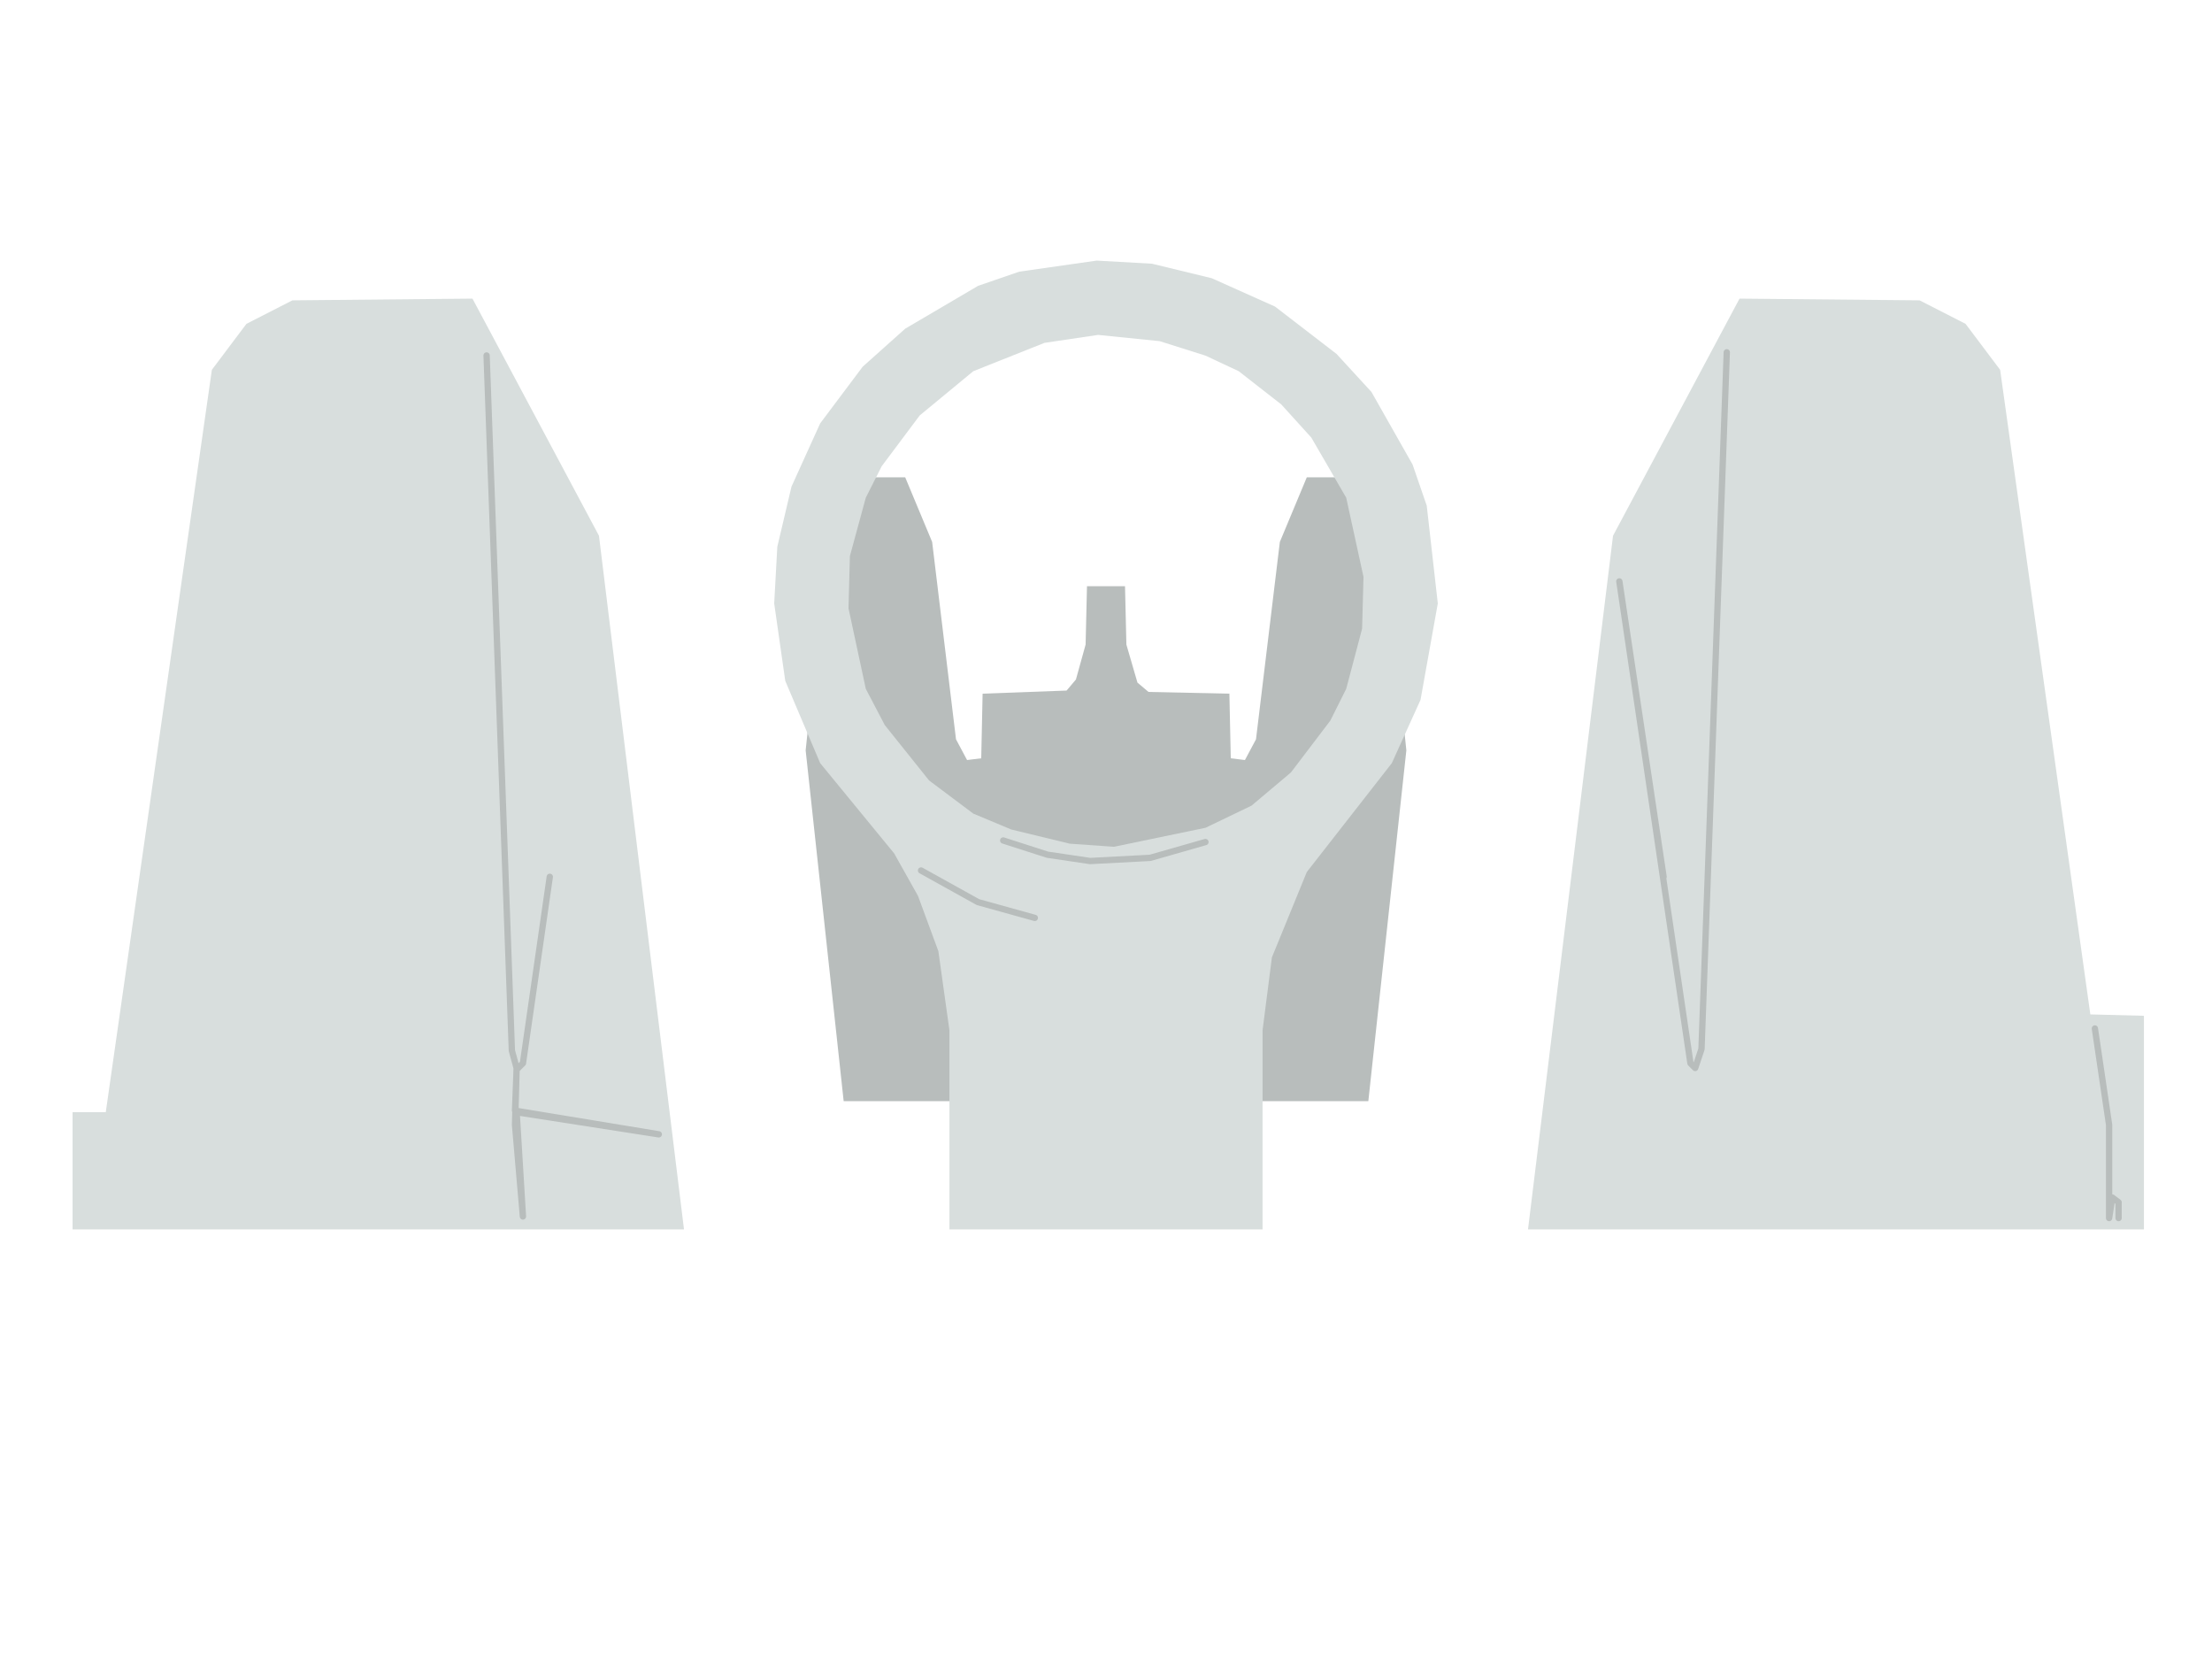
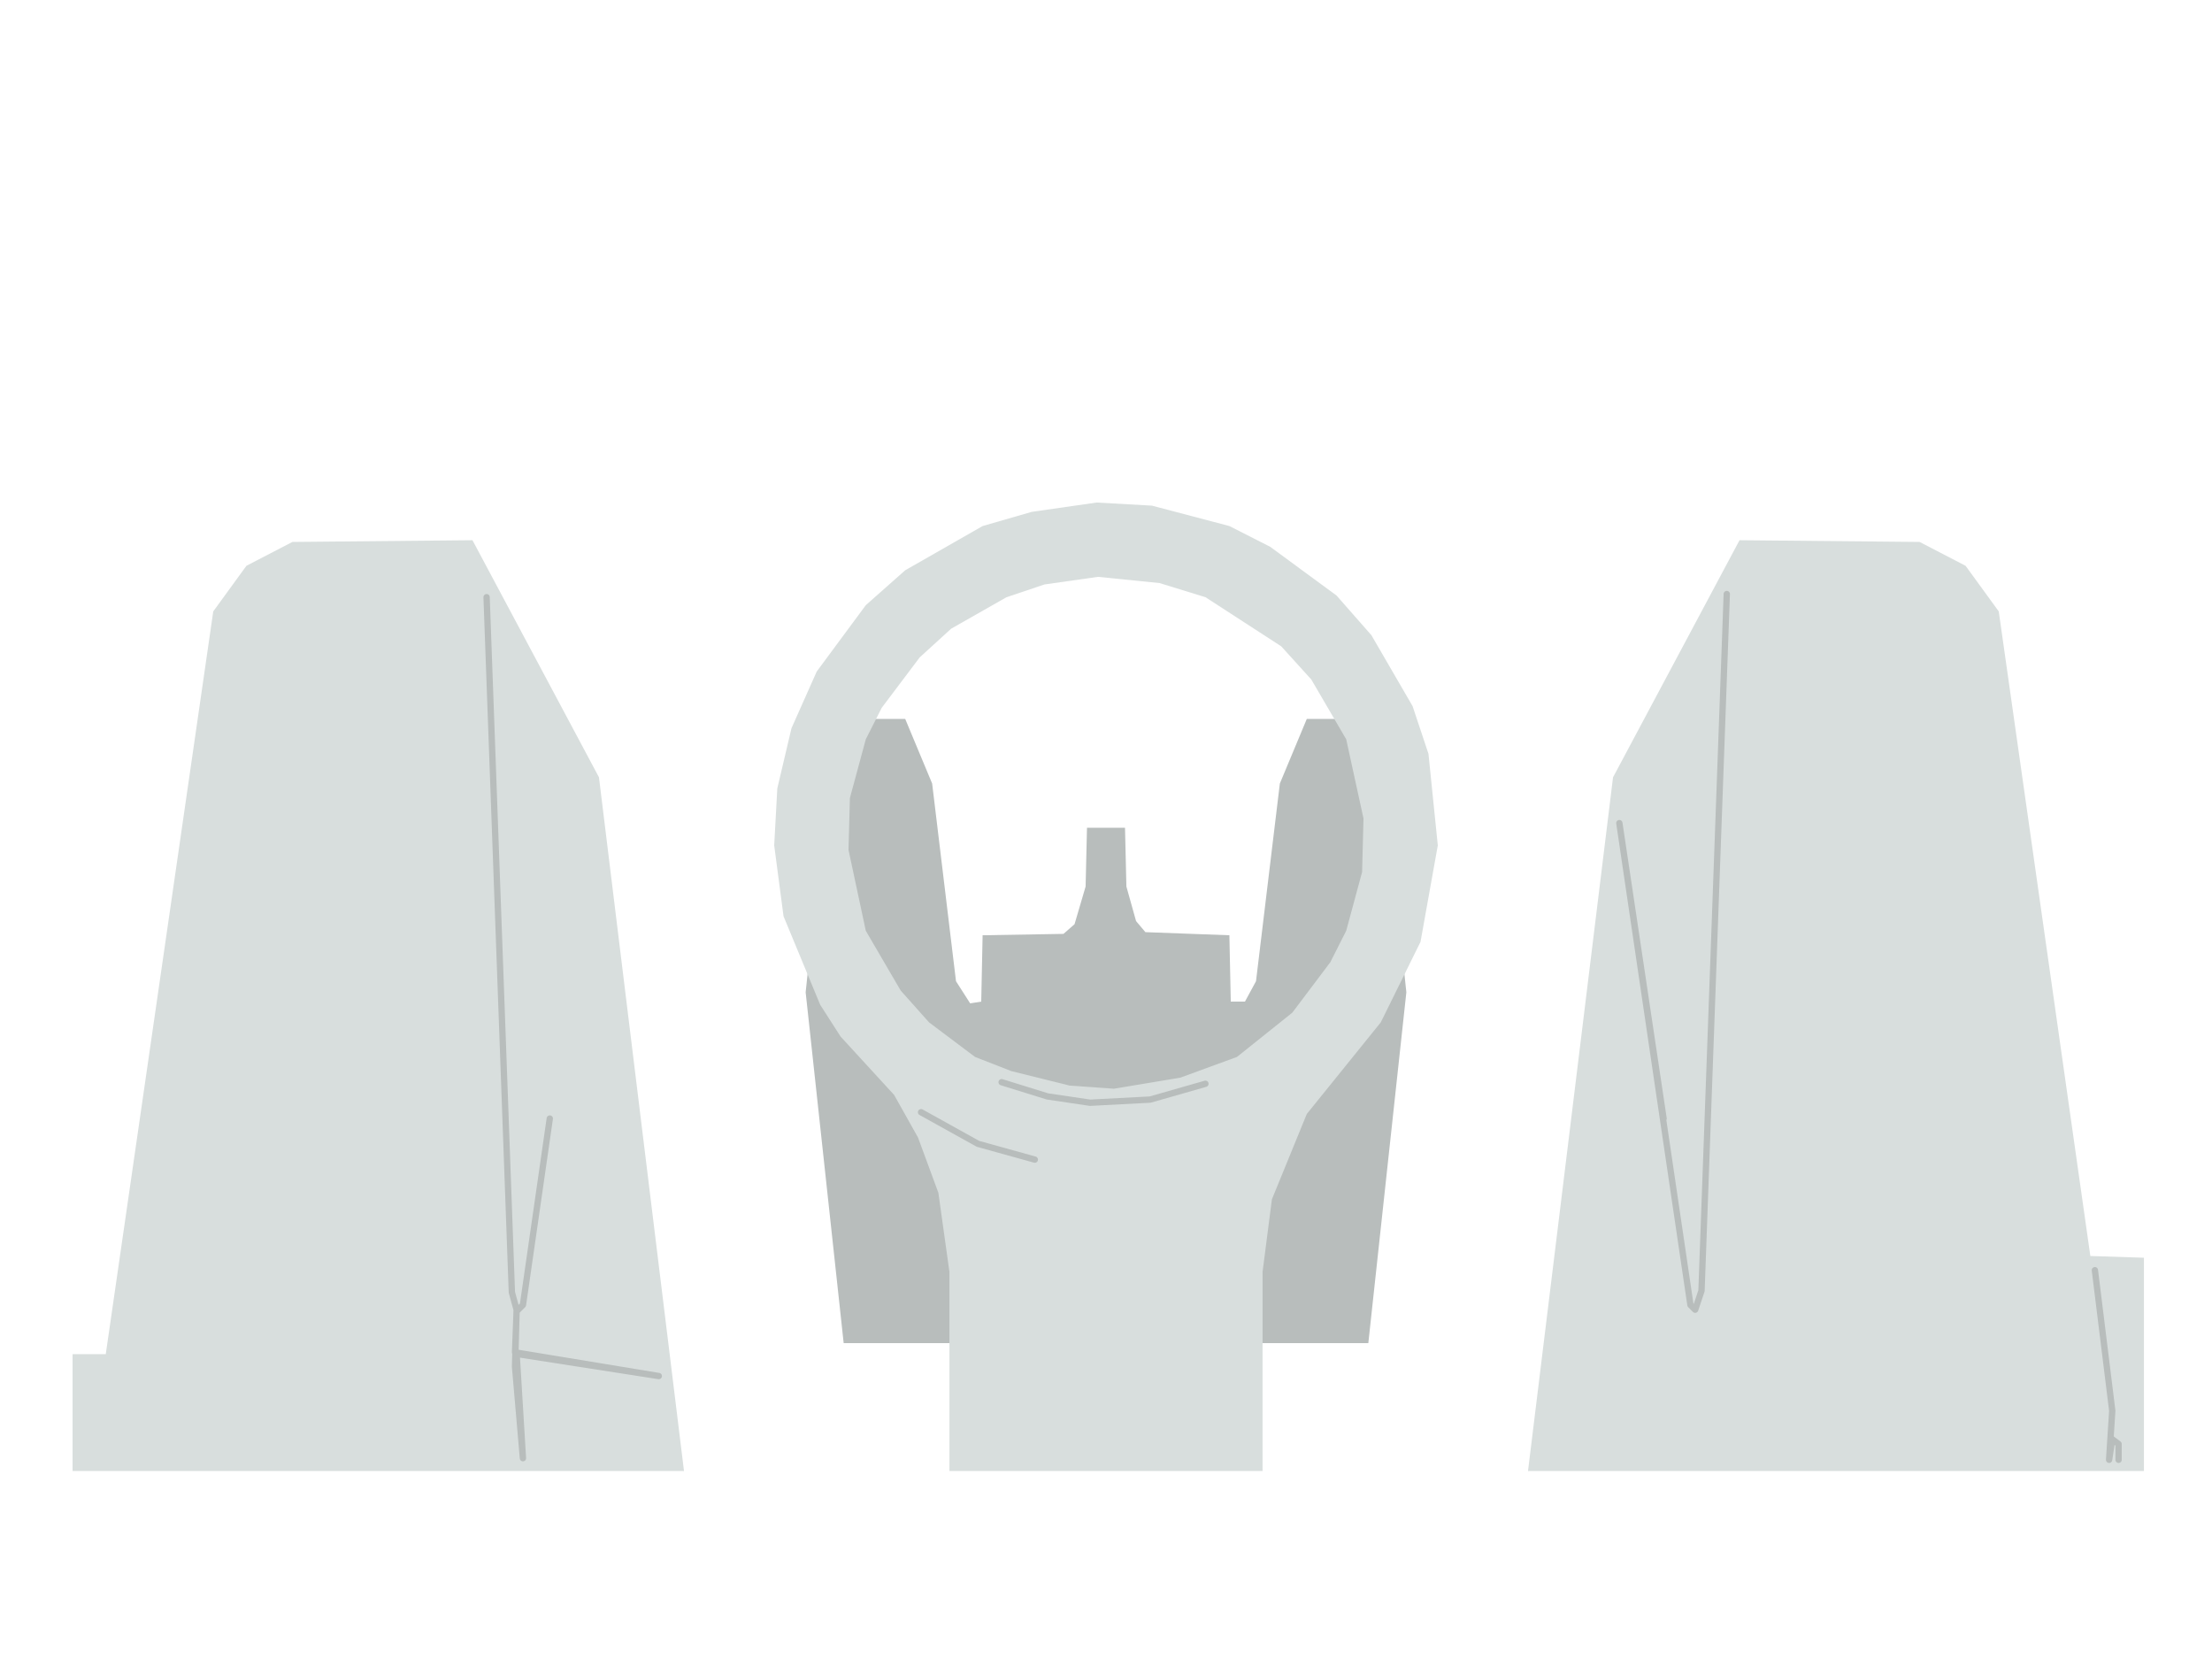
<svg xmlns="http://www.w3.org/2000/svg" viewBox="0 0 64 48">
-   <path d="M30.58,30.45 L30.58,31.86 L33.42,31.86 L33.42,30.45Z M24.37,14.08 L24.05,14.72 L23.31,21.71 L24.41,31.86 L29.71,31.86 L29.71,29.67 L30.13,29.26 L34.06,29.35 L34.29,29.67 L34.29,31.86 L39.59,31.86 L40.69,21.71 L40.00,15.09 L39.77,14.22 L39.13,13.81 L37.81,13.81 L37.03,15.68 L36.34,21.39 L36.02,21.99 L35.61,21.94 L35.57,20.07 L33.23,20.02 L32.91,19.75 L32.59,18.65 L32.55,16.96 L31.45,16.96 L31.41,18.65 L31.13,19.66 L30.86,19.98 L28.43,20.07 L28.39,21.94 L27.98,21.99 L27.66,21.39 L26.97,15.68 L26.19,13.81 L24.87,13.81Z" fill="#b8bdbc" fill-rule="evenodd" />
-   <path d="M50.33,8.64 L46.67,15.50 L44.21,35.57 L62.03,35.57 L62.03,29.39 L60.48,29.35 L57.87,10.70 L56.87,9.37 L55.54,8.69Z M13.67,8.64 L8.46,8.69 L7.13,9.37 L6.13,10.70 L3.06,32.18 L2.10,32.18 L2.10,35.57 L19.79,35.57 L17.33,15.50Z M29.49,7.86 L28.30,8.27 L26.19,9.51 L24.96,10.61 L23.73,12.25 L22.90,14.08 L22.49,15.82 L22.40,17.46 L22.72,19.70 L23.73,22.08 L25.87,24.69 L26.56,25.92 L27.15,27.52 L27.47,29.81 L27.47,35.57 L36.53,35.57 L36.53,29.81 L36.80,27.70 L37.81,25.23 L40.27,22.08 L41.10,20.25 L41.60,17.46 L41.28,14.63 L40.87,13.44 L39.68,11.34 L38.67,10.24 L36.89,8.87 L35.06,8.05 L33.33,7.63 L31.73,7.54Z M31.77,9.69 L33.55,9.87 L34.88,10.29 L35.84,10.74 L37.07,11.70 L37.94,12.66 L38.95,14.40 L39.45,16.69 L39.41,18.19 L38.95,19.93 L38.49,20.85 L37.35,22.35 L36.21,23.31 L34.88,23.95 L32.23,24.50 L30.95,24.41 L29.26,24.00 L28.16,23.54 L26.88,22.58 L25.60,20.98 L25.05,19.93 L24.55,17.60 L24.59,16.09 L25.05,14.40 L25.51,13.49 L26.61,12.02 L28.16,10.74 L30.22,9.92Z" fill="#d8dedd" fill-rule="evenodd" />
+   <path d="M30.58,37.53 L30.58,38.86 L33.42,38.86 L33.37,37.44Z M24.37,21.07 L24.05,21.71 L23.31,28.71 L24.41,38.86 L29.71,38.86 L29.71,36.66 L30.13,36.25 L34.06,36.34 L34.29,36.66 L34.29,38.86 L39.59,38.86 L40.69,28.71 L39.95,21.71 L39.77,21.21 L39.13,20.80 L37.81,20.80 L37.03,22.67 L36.34,28.39 L36.02,28.98 L35.61,28.98 L35.57,27.06 L33.14,26.97 L32.87,26.65 L32.59,25.65 L32.55,23.95 L31.45,23.95 L31.41,25.65 L31.09,26.74 L30.77,27.02 L28.43,27.06 L28.39,28.98 L28.07,29.03 L27.66,28.39 L26.97,22.67 L26.19,20.80 L24.87,20.80Z" fill="#b8bdbc" fill-rule="evenodd" />
+   <path d="M50.33,15.63 L46.67,22.49 L44.21,42.56 L62.03,42.56 L62.03,36.39 L60.48,36.34 L57.83,17.69 L56.87,16.37 L55.54,15.68Z M13.67,15.63 L8.46,15.68 L7.13,16.37 L6.17,17.69 L3.06,39.18 L2.10,39.18 L2.10,42.56 L19.79,42.56 L17.33,22.49Z M29.85,14.81 L28.43,15.22 L26.19,16.50 L25.05,17.51 L23.63,19.43 L22.90,21.07 L22.49,22.81 L22.40,24.46 L22.67,26.51 L23.73,29.07 L24.32,29.99 L25.87,31.68 L26.56,32.91 L27.15,34.51 L27.47,36.80 L27.47,42.56 L36.53,42.56 L36.53,36.80 L36.80,34.70 L37.81,32.23 L39.95,29.58 L41.10,27.25 L41.60,24.46 L41.33,21.81 L40.87,20.43 L39.68,18.38 L38.67,17.23 L36.75,15.82 L35.57,15.22 L33.33,14.63 L31.73,14.54Z M31.77,16.69 L33.55,16.87 L34.88,17.28 L37.07,18.70 L37.94,19.66 L38.95,21.39 L39.45,23.68 L39.41,25.23 L38.95,26.93 L38.49,27.84 L37.39,29.30 L35.79,30.58 L34.15,31.18 L32.23,31.50 L30.95,31.41 L29.26,30.99 L28.21,30.58 L26.88,29.58 L26.06,28.66 L25.05,26.93 L24.55,24.59 L24.59,23.09 L25.05,21.39 L25.51,20.48 L26.61,19.02 L27.52,18.19 L29.12,17.28 L30.22,16.91Z" fill="#d8dedd" fill-rule="evenodd" />
  <g transform="scale(0.04571)" fill="none" stroke="#b8bdbc" stroke-width="4.0" stroke-linecap="round" stroke-linejoin="round">
-     <path d="M1093,223 L1077,664 L1073,676 L1070,673 L1025,368 L1053,555" />
-     <path d="M308,225 L324,665 L327,676 L326,712 L331,770 L327,704 L417,718 L326,703 L327,677 L331,673 L348,555" />
-     <path d="M1326,651 L1335,712 L1335,771 L1337,758 L1341,761 L1341,771" />
-     <path d="M635,532 L663,541 L690,545 L728,543 L763,533" />
-     <path d="M583,551 L619,571 L655,581" />
+     <path d="M1093,376 L1077,817 L1073,829 L1070,826 L1025,521 L1053,708" />
+     <path d="M308,378 L324,818 L327,829 L326,865 L331,923 L327,857 L417,871 L326,856 L327,830 L331,826 L348,708" />
+     <path d="M1326,804 L1337,893 L1335,924 L1337,911 L1341,914 L1341,924" />
+     <path d="M634,685 L663,694 L690,698 L728,696 L763,686" />
+     <path d="M583,704 L619,724 L655,734" />
  </g>
</svg>
